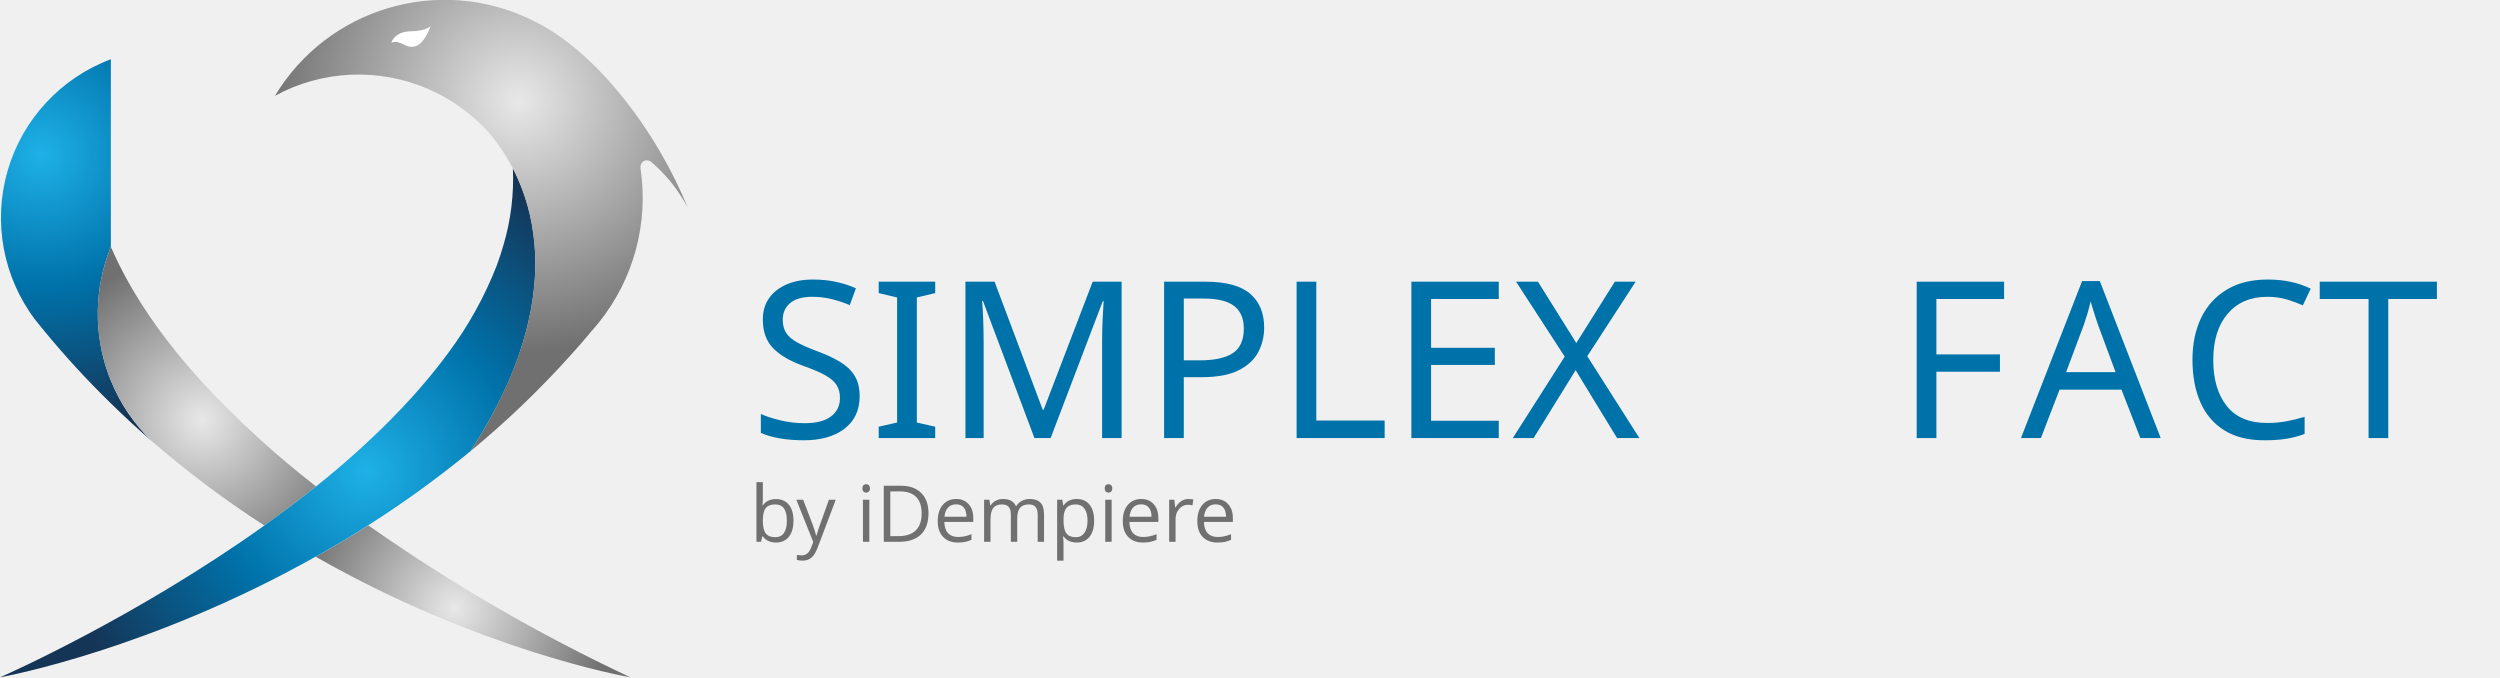
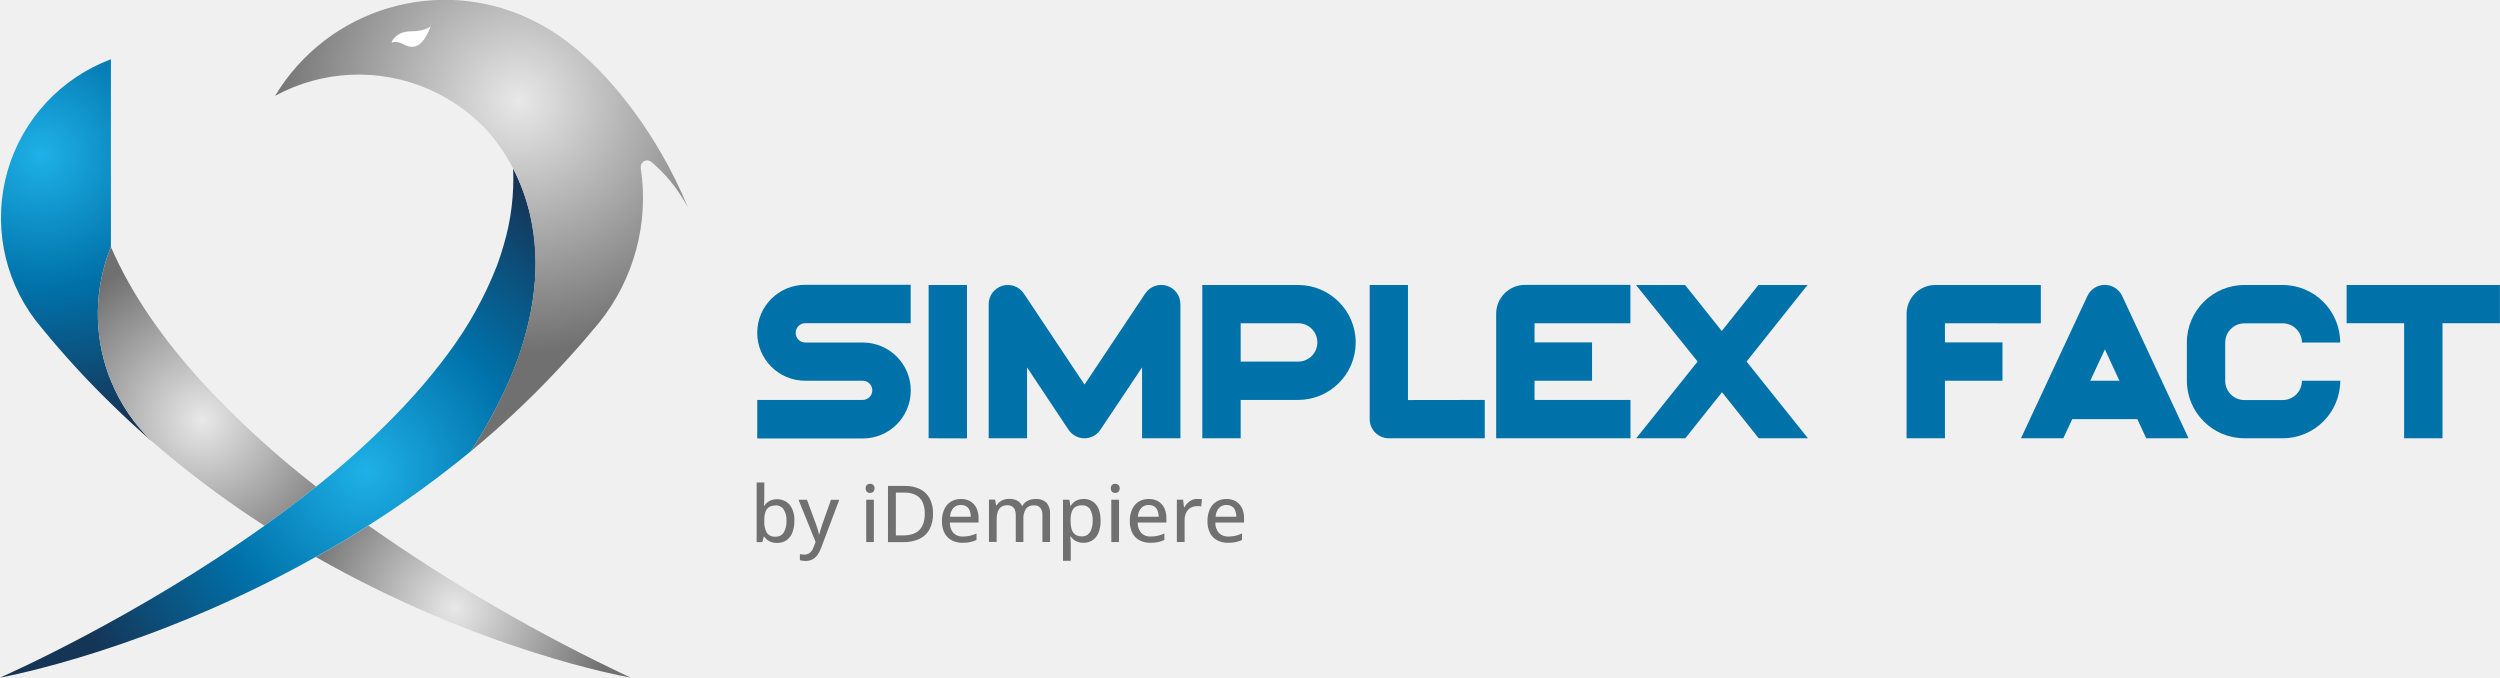
- <svg xmlns="http://www.w3.org/2000/svg" xmlns:xlink="http://www.w3.org/1999/xlink" viewBox="0 0 886.42 240.15">
+ <svg xmlns="http://www.w3.org/2000/svg" xmlns:xlink="http://www.w3.org/1999/xlink" viewBox="0 0 886.03 240.15">
  <defs>
-     <style>.cls-1{fill:url(#Degradado_sin_nombre_61);}.cls-2{fill:url(#Degradado_sin_nombre_4);}.cls-3{fill:url(#Degradado_sin_nombre_53);}.cls-4{fill:url(#Degradado_sin_nombre_53-2);}.cls-5{fill:url(#Degradado_sin_nombre_4-2);}.cls-6{fill:url(#Degradado_sin_nombre_53-3);}.cls-7{fill:#fff;}.cls-8{font-size:27.84px;fill:#717070;font-family:OpenSans-Medium, Open Sans;font-weight:500;}.cls-9{font-size:77.66px;fill:#0072aa;font-family:ExMechanicaRegular, Ex Mechanica;}.cls-10{letter-spacing:-0.09em;}.cls-11{letter-spacing:-0.03em;}</style>
+     <style>.cls-1{fill:url(#Degradado_sin_nombre_61);}.cls-2{fill:url(#Degradado_sin_nombre_4);}.cls-3{fill:url(#Degradado_sin_nombre_53);}.cls-4{fill:url(#Degradado_sin_nombre_53-2);}.cls-5{fill:url(#Degradado_sin_nombre_4-2);}.cls-6{fill:url(#Degradado_sin_nombre_53-3);}.cls-7{fill:#fff;}.cls-8{fill:#717070;}.cls-9{fill:#0072aa;}</style>
    <radialGradient id="Degradado_sin_nombre_61" cx="5.17" cy="217.24" r="0.02" gradientUnits="userSpaceOnUse">
      <stop offset="0" stop-color="#1eb1e7" />
      <stop offset="0.46" stop-color="#007ea8" />
      <stop offset="1" stop-color="#153557" />
    </radialGradient>
    <radialGradient id="Degradado_sin_nombre_4" cx="14.51" cy="54.73" r="97.94" gradientUnits="userSpaceOnUse">
      <stop offset="0" stop-color="#1eb1e7" />
      <stop offset="0.48" stop-color="#0072aa" />
      <stop offset="1" stop-color="#153557" />
    </radialGradient>
    <radialGradient id="Degradado_sin_nombre_53" cx="71.67" cy="148.87" r="59.95" gradientUnits="userSpaceOnUse">
      <stop offset="0" stop-color="#e8e8e8" />
      <stop offset="1" stop-color="#717070" />
    </radialGradient>
    <radialGradient id="Degradado_sin_nombre_53-2" cx="161.19" cy="215.65" r="56.17" xlink:href="#Degradado_sin_nombre_53" />
    <radialGradient id="Degradado_sin_nombre_4-2" cx="129.67" cy="167.05" r="113.96" xlink:href="#Degradado_sin_nombre_4" />
    <radialGradient id="Degradado_sin_nombre_53-3" cx="183.93" cy="35.9" r="89.47" xlink:href="#Degradado_sin_nombre_53" />
  </defs>
  <g id="Capa_2" data-name="Capa 2">
    <g id="Capa_1-2" data-name="Capa 1">
      <path class="cls-1" d="M5.2,217.23l-.06,0" />
      <path class="cls-1" d="M5.2,217.25l-.06,0" />
      <path class="cls-2" d="M54.09,156.64c-5-4.33-9.92-8.85-14.78-13.62A316.57,316.57,0,0,1,14.92,116.4c-.71-.85-1.39-1.71-2.1-2.6-.09-.12-.18-.21-.27-.33A60,60,0,0,1,39.31,21V87.51a63,63,0,0,0-.71,45.65c.24.59.45,1.18.71,1.78A62,62,0,0,0,54.09,156.64Z" />
      <path class="cls-3" d="M112.08,172.44c-6,4.86-12.2,9.48-18.35,13.89a354,354,0,0,1-33.54-24.54c-1.93-1.6-3.88-3.23-5.81-4.89a1.84,1.84,0,0,0-.29-.26,62,62,0,0,1-14.78-21.7c-.26-.6-.47-1.19-.71-1.78a63,63,0,0,1,.71-45.65c7.38,17.11,19,33.42,32.92,48.58A332.32,332.32,0,0,0,112,172.42S112.05,172.44,112.08,172.44Z" />
      <path class="cls-4" d="M223.51,240.15c-2.46-.42-53.49-9.62-111.58-42.75,6.16-3.43,12.41-7.13,18.65-11.13A618.39,618.39,0,0,0,223.51,240.15Z" />
      <path class="cls-5" d="M189.32,102.49c-.27,2.69-.68,5.45-1.24,8.32a119.47,119.47,0,0,1-8.62,26.32h0A171.09,171.09,0,0,1,166.79,160a366.42,366.42,0,0,1-36.21,26.23c-6.24,4-12.49,7.7-18.65,11.13C53.67,230.11,2.49,239.71,0,240.15c2.34-1,48.49-21.49,93.73-53.82,6.15-4.41,12.31-9,18.35-13.89a.14.14,0,0,0,.09-.05A310.19,310.19,0,0,0,138,149.32c3.1-3.1,6.12-6.3,9-9.53q6.43-7.18,12-14.74a132.56,132.56,0,0,0,17.17-31v0c.85-2.36,1.65-4.73,2.33-7.13a82.51,82.51,0,0,0,3.35-27.27,71,71,0,0,1,6,16.29c0,.17.09.32.12.5A78.92,78.92,0,0,1,189.32,102.49Z" />
      <path class="cls-6" d="M243.85,73.66A53.58,53.58,0,0,0,232.6,58.94c-.5-.47-1-.94-1.57-1.39a1.83,1.83,0,0,0-.35-.32,2.79,2.79,0,0,0-1.22-.39,2.31,2.31,0,0,0-2.37,2.22.83.83,0,0,0,0,.27.31.31,0,0,0,0,.23v0a70.57,70.57,0,0,1-14.71,54.74c-.41.5-.83,1-1.27,1.51v0a3.18,3.18,0,0,1-.3.36c-.38.44-.74.88-1.15,1.33-2.31,2.81-4.68,5.53-7.11,8.2A326.33,326.33,0,0,1,166.79,160a171.09,171.09,0,0,0,12.64-22.91h0a119.47,119.47,0,0,0,8.62-26.32c.56-2.87,1-5.63,1.24-8.32a78.92,78.92,0,0,0-1.39-26.11c0-.18-.09-.33-.12-.5a71,71,0,0,0-6-16.29c-.8-1.54-1.63-3-2.43-4.26a67.23,67.23,0,0,0-4.91-6.93,3.65,3.65,0,0,1-.36-.44,46.62,46.62,0,0,0-4.53-4.74,1.09,1.09,0,0,0-.23-.2,62.39,62.39,0,0,0-14.1-9.83,62.06,62.06,0,0,0-54.73-.71c-1,.5-2,1-3,1.56.53-.91,1.12-1.83,1.71-2.72a70.26,70.26,0,0,1,92-22.82c1,.5,2,1.06,3,1.68C207.82,18.3,222.59,34,234.35,54.32A156.05,156.05,0,0,1,243.85,73.66Z" />
      <path class="cls-7" d="M138.75,15.1s1.13-3.93,6.84-4,7.08-1.88,7.08-1.88-2.07,6.53-5.67,7.25S142.36,14,138.75,15.1Z" />
-       <text class="cls-8" transform="translate(265.82 192.1)">by iDempiere</text>
-       <text class="cls-9" transform="translate(265.82 155.33)">SIMPLEX <tspan class="cls-10" x="406.25" y="0">F</tspan>
-         <tspan class="cls-11" x="450.75" y="0">A</tspan>
-         <tspan x="506.82" y="0">CT</tspan>
-       </text>
+       <path class="cls-8" d="M270.88,171v5.19c0,.6,0,1.18-.05,1.75s-.06,1-.09,1.32h.14a5,5,0,0,1,1.73-1.66,6.06,6.06,0,0,1,7.26,1.26,8.76,8.76,0,0,1,1.65,5.78,10.59,10.59,0,0,1-.76,4.27,5.74,5.74,0,0,1-2.12,2.63,5.85,5.85,0,0,1-3.21.88,5.5,5.5,0,0,1-2.84-.65,5.2,5.2,0,0,1-1.7-1.54h-.2l-.52,1.92h-2V171Zm4,8.15a4.18,4.18,0,0,0-2.36.59,3.19,3.19,0,0,0-1.26,1.76,10,10,0,0,0-.39,3v.2a7.83,7.83,0,0,0,.87,4.08,3.41,3.41,0,0,0,3.15,1.42,3.22,3.22,0,0,0,2.85-1.44,7.42,7.42,0,0,0,1-4.12,7,7,0,0,0-1-4.09A3.26,3.26,0,0,0,274.89,179.1Z" />
+       <path class="cls-8" d="M283,177.12h3l3.18,8.63c.16.44.31.88.45,1.3s.27.83.37,1.22.19.78.25,1.16h.1c.11-.46.26-1,.46-1.68s.42-1.33.65-2l3.05-8.62h2.93L291,194.22a9.9,9.9,0,0,1-1.28,2.45,4.93,4.93,0,0,1-4.24,2.13,7.63,7.63,0,0,1-1.14-.08,6,6,0,0,1-.85-.17v-2.17a7.15,7.15,0,0,0,.72.12,6.44,6.44,0,0,0,.89.06,3.11,3.11,0,0,0,1.48-.34,3.15,3.15,0,0,0,1.06-.94,6.21,6.21,0,0,0,.74-1.43l.68-1.77Z" />
+       <path class="cls-8" d="M308.36,171.45a1.77,1.77,0,0,1,1.13.38,1.87,1.87,0,0,1,0,2.48,1.72,1.72,0,0,1-1.13.39,1.68,1.68,0,0,1-1.12-.39,1.93,1.93,0,0,1,0-2.48A1.73,1.73,0,0,1,308.36,171.45Zm1.35,5.67v15H307v-15Z" />
+       <path class="cls-8" d="M330.67,182a11.47,11.47,0,0,1-1.24,5.61,7.82,7.82,0,0,1-3.58,3.38,12.91,12.91,0,0,1-5.69,1.14h-5.45V172.22h6.07a11.66,11.66,0,0,1,5.26,1.11,7.9,7.9,0,0,1,3.42,3.28A10.81,10.81,0,0,1,330.67,182Zm-2.92.08a9.42,9.42,0,0,0-.83-4.21,5.34,5.34,0,0,0-2.43-2.47,8.66,8.66,0,0,0-3.93-.81H317.5v15.17h2.57q3.84,0,5.76-1.93T327.75,182.05Z" />
+       <path class="cls-8" d="M340.55,176.85a6.39,6.39,0,0,1,3.36.83,5.59,5.59,0,0,1,2.15,2.36,8,8,0,0,1,.75,3.59v1.55H336.64a5.42,5.42,0,0,0,1.23,3.69,4.36,4.36,0,0,0,3.36,1.28,10.81,10.81,0,0,0,2.54-.27,13.91,13.91,0,0,0,2.32-.8v2.3a11.18,11.18,0,0,1-2.27.75,13.23,13.23,0,0,1-2.71.24,8,8,0,0,1-3.81-.87,6.1,6.1,0,0,1-2.55-2.58,8.78,8.78,0,0,1-.91-4.2,9.81,9.81,0,0,1,.83-4.24,6.2,6.2,0,0,1,2.34-2.7A6.58,6.58,0,0,1,340.55,176.85Zm0,2.12a3.49,3.49,0,0,0-2.67,1.08,5.06,5.06,0,0,0-1.18,3.09h7.37a6.1,6.1,0,0,0-.39-2.18,3.23,3.23,0,0,0-1.15-1.46A3.38,3.38,0,0,0,340.54,179Z" />
+       <path class="cls-8" d="M367.11,176.85a5.06,5.06,0,0,1,3.76,1.29,5.77,5.77,0,0,1,1.27,4.16v9.8h-2.7v-9.46a4,4,0,0,0-.73-2.65,2.64,2.64,0,0,0-2.17-.89,3.4,3.4,0,0,0-2.94,1.23,6.09,6.09,0,0,0-.9,3.61v8.16H360v-9.46a5.1,5.1,0,0,0-.33-2,2.45,2.45,0,0,0-1-1.17,3,3,0,0,0-1.62-.4,3.7,3.7,0,0,0-2.24.61,3.42,3.42,0,0,0-1.21,1.78,9.74,9.74,0,0,0-.37,2.9v7.71h-2.73v-15h2.16l.39,2.06h.15a4.42,4.42,0,0,1,1.14-1.29,5,5,0,0,1,1.53-.78,5.76,5.76,0,0,1,1.78-.26,6,6,0,0,1,2.84.61,3.77,3.77,0,0,1,1.7,1.86h.17a4.49,4.49,0,0,1,2-1.87A6.34,6.34,0,0,1,367.11,176.85Z" />
+       <path class="cls-8" d="M384.05,176.85a5.43,5.43,0,0,1,4.37,1.93q1.63,1.93,1.64,5.79a10.66,10.66,0,0,1-.76,4.29,5.49,5.49,0,0,1-5.32,3.51,5.91,5.91,0,0,1-2-.31,4.73,4.73,0,0,1-1.49-.81,6,6,0,0,1-1-1.1h-.18q.06.54.12,1.23t.06,1.26v6.12h-2.75V177.12h2.25l.36,2.15h.14a5.71,5.71,0,0,1,1-1.22,4.61,4.61,0,0,1,1.5-.88A5.94,5.94,0,0,1,384.05,176.85Zm-.62,2.25a4.14,4.14,0,0,0-2.31.57,3.17,3.17,0,0,0-1.26,1.68,8.72,8.72,0,0,0-.43,2.8v.43a10.55,10.55,0,0,0,.38,3,3.48,3.48,0,0,0,1.26,1.87,4,4,0,0,0,2.38.65,3.23,3.23,0,0,0,2.13-.7,4,4,0,0,0,1.26-2,9.4,9.4,0,0,0,.42-2.94,7.27,7.27,0,0,0-.94-4A3.19,3.19,0,0,0,383.43,179.1Z" />
+       <path class="cls-8" d="M395.25,171.45a1.73,1.73,0,0,1,1.12.38,1.87,1.87,0,0,1,0,2.48,1.68,1.68,0,0,1-1.12.39,1.66,1.66,0,0,1-1.12-.39,1.9,1.9,0,0,1,0-2.48A1.71,1.71,0,0,1,395.25,171.45Zm1.35,5.67v15h-2.74v-15Z" />
+       <path class="cls-8" d="M407.13,176.85a6.39,6.39,0,0,1,3.36.83,5.59,5.59,0,0,1,2.15,2.36,8.19,8.19,0,0,1,.74,3.59v1.55H403.22a5.37,5.37,0,0,0,1.23,3.69,4.36,4.36,0,0,0,3.36,1.28,10.81,10.81,0,0,0,2.54-.27,13.52,13.52,0,0,0,2.31-.8v2.3a10.89,10.89,0,0,1-2.26.75,13.3,13.3,0,0,1-2.71.24,8,8,0,0,1-3.81-.87,6,6,0,0,1-2.55-2.58,8.78,8.78,0,0,1-.91-4.2,9.81,9.81,0,0,1,.83-4.24,6.24,6.24,0,0,1,2.33-2.7A6.64,6.64,0,0,1,407.13,176.85Zm0,2.12a3.47,3.47,0,0,0-2.67,1.08,5.06,5.06,0,0,0-1.18,3.09h7.37a5.88,5.88,0,0,0-.4-2.18,3.15,3.15,0,0,0-1.14-1.46A3.4,3.4,0,0,0,407.12,179Z" />
+       <path class="cls-8" d="M424.3,176.85c.27,0,.57,0,.88,0s.59.07.82.12l-.29,2.54c-.21-.05-.47-.1-.75-.14a7.8,7.8,0,0,0-.8,0,4.19,4.19,0,0,0-1.65.33,4,4,0,0,0-1.39.94,4.45,4.45,0,0,0-.94,1.51,5.58,5.58,0,0,0-.34,2v7.93h-2.75v-15h2.21l.32,2.7h.13a7,7,0,0,1,1.12-1.49,4.79,4.79,0,0,1,1.52-1.08A4.45,4.45,0,0,1,424.3,176.85Z" />
+       <path class="cls-8" d="M434.66,176.85a6.38,6.38,0,0,1,3.35.83,5.52,5.52,0,0,1,2.15,2.36,8,8,0,0,1,.75,3.59v1.55H430.74a5.37,5.37,0,0,0,1.24,3.69,4.36,4.36,0,0,0,3.36,1.28,10.81,10.81,0,0,0,2.54-.27,14.14,14.14,0,0,0,2.31-.8v2.3a11.09,11.09,0,0,1-2.26.75,13.33,13.33,0,0,1-2.72.24,8,8,0,0,1-3.81-.87,6.1,6.1,0,0,1-2.55-2.58,8.9,8.9,0,0,1-.91-4.2,10,10,0,0,1,.83-4.24,6.2,6.2,0,0,1,2.34-2.7A6.64,6.64,0,0,1,434.66,176.85Zm0,2.12a3.47,3.47,0,0,0-2.66,1.08,5,5,0,0,0-1.18,3.09h7.36a6.1,6.1,0,0,0-.39-2.18,3.17,3.17,0,0,0-1.15-1.46A3.36,3.36,0,0,0,434.64,179Z" />
+       <path class="cls-9" d="M282,118a3.4,3.4,0,0,0,3.4,3.4h20.39a17,17,0,0,1,0,34H268.38V141.74h37.38a3.4,3.4,0,1,0,0-6.8H285.37a17,17,0,0,1,0-34h37.38v13.6H285.37A3.4,3.4,0,0,0,282,118Z" />
+       <path class="cls-9" d="M329.11,155.33V101h13.6v54.37Z" />
+       <path class="cls-9" d="M418.35,107.76v47.57H404.76V130.21L390,152.31a6.8,6.8,0,0,1-11.31,0L364,130.21v25.12h-13.6V107.76A6.8,6.8,0,0,1,362.84,104l21.53,32.3L405.9,104a6.8,6.8,0,0,1,12.45,3.77Z" />
+       <path class="cls-9" d="M480.48,121.35a20.4,20.4,0,0,1-20.39,20.39H439.71v13.59h-13.6V101h34A20.42,20.42,0,0,1,480.48,121.35Zm-13.59,0a6.79,6.79,0,0,0-6.8-6.79H439.71v13.59h20.38A6.79,6.79,0,0,0,466.89,121.35Z" />
+       <path class="cls-9" d="M526.22,141.74v13.59h-34a6.79,6.79,0,0,1-6.79-6.79V101H499v40.78Z" />
+       <path class="cls-9" d="M543.86,114.56v6.79h20.38v13.59H543.86v6.8h34v13.59H530.26V111.16a10.22,10.22,0,0,1,10.2-10.2h37.37v13.6Z" />
+       <path class="cls-9" d="M619,128.14l21.75,27.18H623.3l-13-16.31-13,16.31h-17.4l21.75-27.18L579.81,101h17.4l13,16.31,13-16.31h17.4Z" />
+       <path class="cls-9" d="M689.31,114.56v6.79H709.7v13.59H689.31v20.39H675.72V111.16A10.21,10.21,0,0,1,685.91,101h37.38v13.6Z" />
+       <path class="cls-9" d="M757.49,148.54H734.43l-3.17,6.79h-15l23.54-50.44a6.8,6.8,0,0,1,12.32,0l23.53,50.44h-15Zm-6.34-13.6L746,123.83l-5.19,11.11Z" />
+       <path class="cls-9" d="M815.83,134.94h13.59A20.42,20.42,0,0,1,809,155.33H795.44a20.42,20.42,0,0,1-20.39-20.39V121.35A20.42,20.42,0,0,1,795.44,101H809a20.42,20.42,0,0,1,20.39,20.39H815.83a6.8,6.8,0,0,0-6.8-6.79H795.44a6.8,6.8,0,0,0-6.8,6.79v13.59a6.8,6.8,0,0,0,6.8,6.8H809A6.82,6.82,0,0,0,815.83,134.94Z" />
+       <path class="cls-9" d="M886,114.56H865.65v40.77h-13.6V114.56H831.67V101H886Z" />
    </g>
  </g>
</svg>
